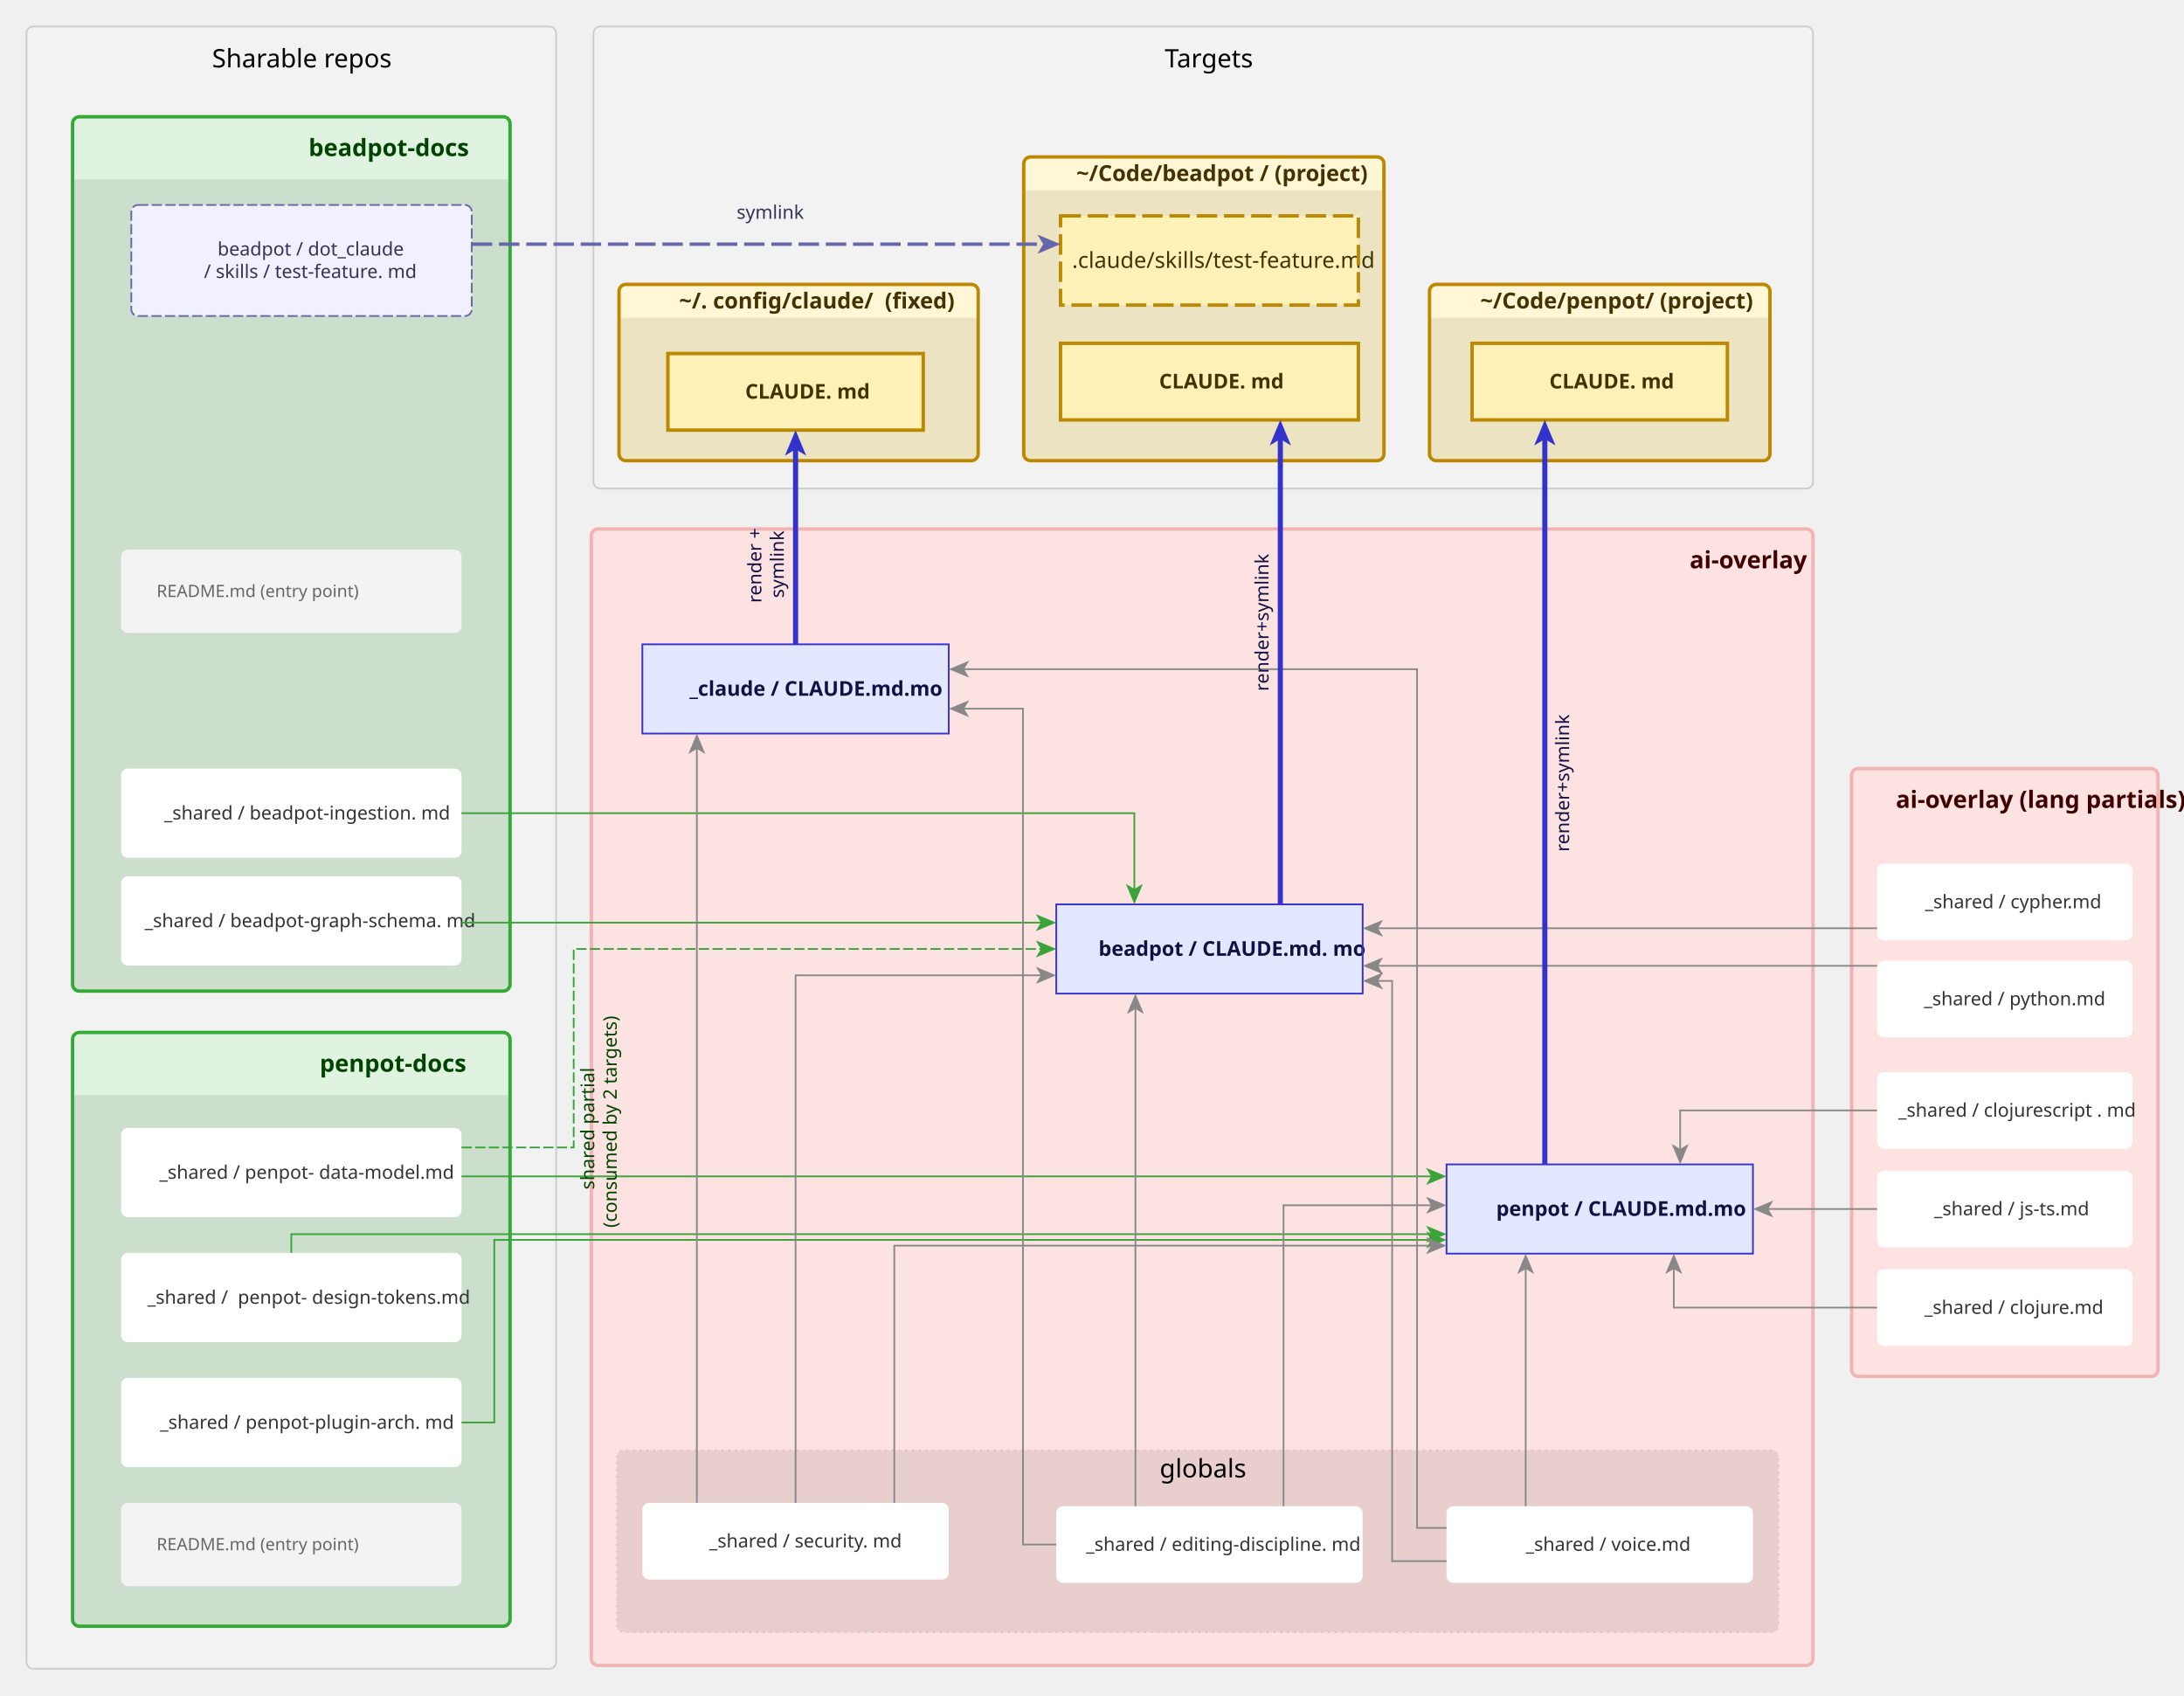
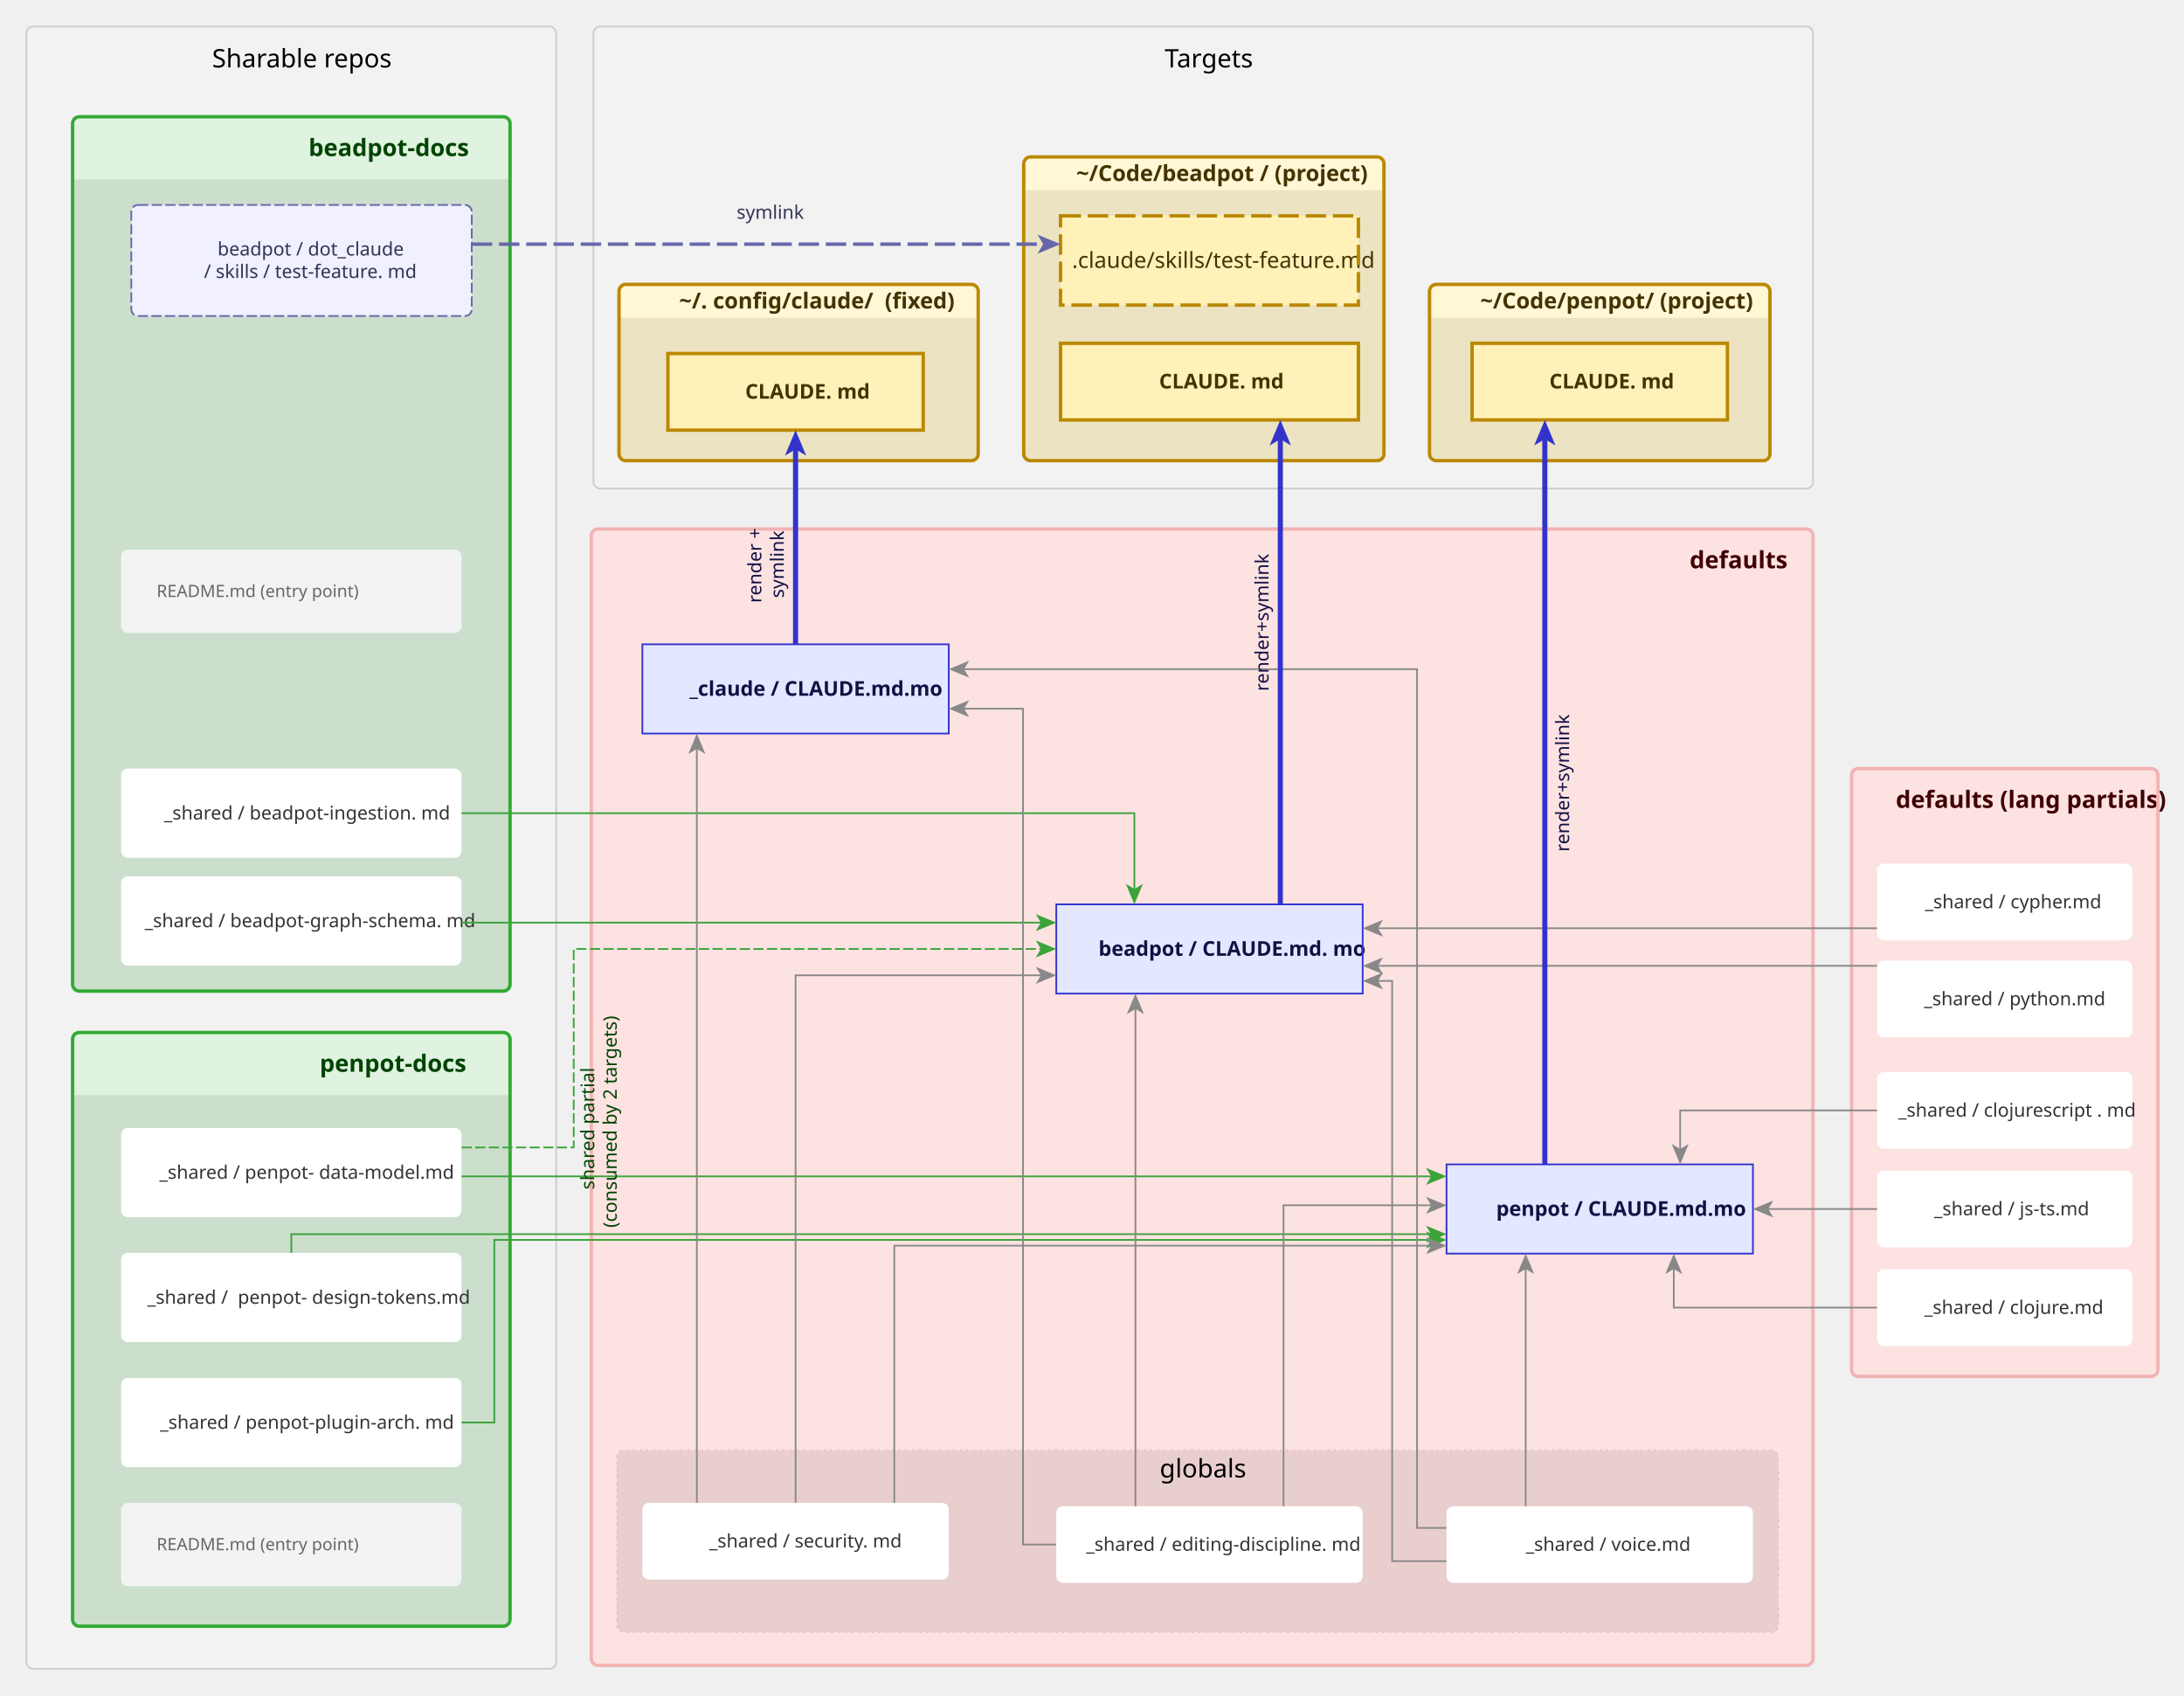
<svg xmlns="http://www.w3.org/2000/svg" fill-opacity="1" color-rendering="auto" color-interpolation="auto" text-rendering="auto" stroke="black" stroke-linecap="square" width="1283" stroke-miterlimit="10" shape-rendering="auto" stroke-opacity="1" fill="black" stroke-dasharray="none" font-weight="normal" stroke-width="1" height="996" font-family="'Dialog'" font-style="normal" stroke-linejoin="miter" font-size="12px" stroke-dashoffset="0" image-rendering="auto">
  <defs id="genericDefs" />
  <g>
    <defs id="defs1">
      <clipPath clipPathUnits="userSpaceOnUse" id="clipPath1">
        <path d="M0 0 L1283 0 L1283 996 L0 996 L0 0 Z" />
      </clipPath>
      <clipPath clipPathUnits="userSpaceOnUse" id="clipPath2">
        <path d="M-42 -153 L1241 -153 L1241 843 L-42 843 L-42 -153 Z" />
      </clipPath>
      <clipPath clipPathUnits="userSpaceOnUse" id="clipPath3">
        <path d="M723.054 -336.8 L723.054 946.2 L-272.946 946.2 L-272.946 -336.8 L723.054 -336.8 Z" />
      </clipPath>
      <clipPath clipPathUnits="userSpaceOnUse" id="clipPath4">
        <path d="M407.928 -732.936 L407.928 550.064 L-588.072 550.064 L-588.072 -732.936 L407.928 -732.936 Z" />
      </clipPath>
      <clipPath clipPathUnits="userSpaceOnUse" id="clipPath5">
        <path d="M502.222 -909.517 L502.222 373.483 L-493.778 373.483 L-493.778 -909.517 L502.222 -909.517 Z" />
      </clipPath>
      <clipPath clipPathUnits="userSpaceOnUse" id="clipPath6">
        <path d="M356.077 -434.96 L356.077 848.04 L-639.923 848.04 L-639.923 -434.96 L356.077 -434.96 Z" />
      </clipPath>
    </defs>
    <g fill="rgb(242,242,242)" text-rendering="geometricPrecision" shape-rendering="geometricPrecision" transform="matrix(1,0,0,1,42,153)" stroke="rgb(242,242,242)">
      <rect x="-26.461" y="-137.422" clip-path="url(#clipPath2)" width="311.152" rx="4" ry="4" height="964.535" stroke="none" />
    </g>
    <g font-size="15px" stroke-linecap="butt" transform="matrix(1,0,0,1,42,153)" text-rendering="geometricPrecision" font-family="'Fira Sans Condensed'" shape-rendering="geometricPrecision" stroke-miterlimit="1.45">
      <text x="82.577" xml:space="preserve" y="-113.397" clip-path="url(#clipPath2)" stroke="none">Sharable repos</text>
    </g>
    <g stroke-linecap="butt" transform="matrix(1,0,0,1,42,153)" fill="rgb(204,204,204)" text-rendering="geometricPrecision" shape-rendering="geometricPrecision" stroke="rgb(204,204,204)" stroke-miterlimit="1.45">
      <rect x="-26.461" y="-137.422" clip-path="url(#clipPath2)" fill="none" width="311.152" rx="4" ry="4" height="964.535" />
    </g>
    <g fill="rgb(203,223,204)" text-rendering="geometricPrecision" shape-rendering="geometricPrecision" transform="matrix(1,0,0,1,42,153)" stroke="rgb(203,223,204)">
      <rect x="0.632" y="-84.422" clip-path="url(#clipPath2)" width="257" rx="4" ry="4" height="513.529" stroke="none" />
      <rect x="0.632" y="-84.422" clip-path="url(#clipPath2)" fill="rgb(223,243,224)" width="257" height="36.8" stroke="none" />
    </g>
    <g stroke-linecap="butt" font-size="14px" transform="matrix(1,0,0,1,42,153)" fill="rgb(0,68,0)" text-rendering="geometricPrecision" font-family="'Fira Sans Condensed'" shape-rendering="geometricPrecision" stroke="rgb(0,68,0)" font-weight="bold" stroke-miterlimit="1.45">
      <text x="135.632" xml:space="preserve" y="-61.332" clip-path="url(#clipPath2)" stroke="none"> beadpot-docs</text>
    </g>
    <g stroke-linecap="butt" transform="matrix(1,0,0,1,42,153)" fill="rgb(51,170,51)" text-rendering="geometricPrecision" shape-rendering="geometricPrecision" stroke="rgb(51,170,51)" stroke-width="2" stroke-miterlimit="1.45">
      <rect x="0.632" y="-84.422" clip-path="url(#clipPath2)" fill="none" width="257" rx="4" ry="4" height="513.529" />
    </g>
    <g fill="white" text-rendering="geometricPrecision" shape-rendering="geometricPrecision" transform="matrix(1,0,0,1,42,153)" stroke="white">
      <rect x="29.132" y="361.693" clip-path="url(#clipPath2)" width="200" rx="4" ry="4" height="52.414" stroke="none" />
    </g>
    <g stroke-linecap="butt" font-size="11px" transform="matrix(1,0,0,1,42,153)" fill="rgb(51,51,51)" text-rendering="geometricPrecision" font-family="'Fira Sans Condensed'" shape-rendering="geometricPrecision" stroke="rgb(51,51,51)" stroke-miterlimit="1.45">
      <text x="42.992" xml:space="preserve" y="391.585" clip-path="url(#clipPath2)" stroke="none">_shared / beadpot-graph-schema. md</text>
    </g>
    <g fill="white" text-rendering="geometricPrecision" shape-rendering="geometricPrecision" transform="matrix(1,0,0,1,42,153)" stroke="white">
      <rect x="29.132" y="298.409" clip-path="url(#clipPath2)" width="200" rx="4" ry="4" height="52.414" stroke="none" />
    </g>
    <g stroke-linecap="butt" font-size="11px" transform="matrix(1,0,0,1,42,153)" fill="rgb(51,51,51)" text-rendering="geometricPrecision" font-family="'Fira Sans Condensed'" shape-rendering="geometricPrecision" stroke="rgb(51,51,51)" stroke-miterlimit="1.45">
      <text x="54.376" xml:space="preserve" y="328.301" clip-path="url(#clipPath2)" stroke="none">_shared / beadpot-ingestion. md</text>
    </g>
    <g fill="rgb(243,243,243)" text-rendering="geometricPrecision" shape-rendering="geometricPrecision" transform="matrix(1,0,0,1,42,153)" stroke="rgb(243,243,243)">
      <rect x="29.132" y="169.843" clip-path="url(#clipPath2)" width="200" rx="4" ry="4" height="48.922" stroke="none" />
    </g>
    <g stroke-linecap="butt" font-size="10px" transform="matrix(1,0,0,1,42,153)" fill="rgb(102,102,102)" text-rendering="geometricPrecision" font-family="'Fira Sans Condensed'" shape-rendering="geometricPrecision" stroke="rgb(102,102,102)" stroke-miterlimit="1.45">
      <text x="50.017" xml:space="preserve" y="197.654" clip-path="url(#clipPath2)" stroke="none">README.md (entry point)</text>
    </g>
    <g fill="rgb(240,240,255)" text-rendering="geometricPrecision" shape-rendering="geometricPrecision" transform="matrix(1,0,0,1,42,153)" stroke="rgb(240,240,255)">
      <rect x="35.132" y="-32.622" clip-path="url(#clipPath2)" width="200" rx="4" ry="4" height="65.219" stroke="none" />
    </g>
    <g stroke-linecap="butt" font-size="11px" transform="matrix(1,0,0,1,42,153)" fill="rgb(51,51,85)" text-rendering="geometricPrecision" font-family="'Fira Sans Condensed'" shape-rendering="geometricPrecision" stroke="rgb(51,51,85)" stroke-miterlimit="1.45">
      <text x="85.797" xml:space="preserve" y="-2.928" clip-path="url(#clipPath2)" stroke="none">beadpot / dot_claude</text>
      <text x="77.822" xml:space="preserve" y="10.272" clip-path="url(#clipPath2)" stroke="none">/ skills / test-feature. md</text>
    </g>
    <g stroke-linecap="butt" transform="matrix(1,0,0,1,42,153)" fill="rgb(102,102,170)" text-rendering="geometricPrecision" shape-rendering="geometricPrecision" stroke-dasharray="6,2" stroke="rgb(102,102,170)" stroke-miterlimit="1.45">
      <rect x="35.132" y="-32.622" clip-path="url(#clipPath2)" fill="none" width="200" rx="4" ry="4" height="65.219" />
    </g>
    <g fill="rgb(203,223,204)" text-rendering="geometricPrecision" shape-rendering="geometricPrecision" transform="matrix(1,0,0,1,42,153)" stroke="rgb(203,223,204)">
      <rect x="0.632" y="453.402" clip-path="url(#clipPath2)" width="257" rx="4" ry="4" height="348.735" stroke="none" />
      <rect x="0.632" y="453.402" clip-path="url(#clipPath2)" fill="rgb(223,243,224)" width="257" height="36.8" stroke="none" />
    </g>
    <g stroke-linecap="butt" font-size="14px" transform="matrix(1,0,0,1,42,153)" fill="rgb(0,68,0)" text-rendering="geometricPrecision" font-family="'Fira Sans Condensed'" shape-rendering="geometricPrecision" stroke="rgb(0,68,0)" font-weight="bold" stroke-miterlimit="1.45">
      <text x="145.796" xml:space="preserve" y="476.492" clip-path="url(#clipPath2)" stroke="none">penpot-docs</text>
    </g>
    <g stroke-linecap="butt" transform="matrix(1,0,0,1,42,153)" fill="rgb(51,170,51)" text-rendering="geometricPrecision" shape-rendering="geometricPrecision" stroke="rgb(51,170,51)" stroke-width="2" stroke-miterlimit="1.45">
      <rect x="0.632" y="453.402" clip-path="url(#clipPath2)" fill="none" width="257" rx="4" ry="4" height="348.735" />
    </g>
    <g fill="white" text-rendering="geometricPrecision" shape-rendering="geometricPrecision" transform="matrix(1,0,0,1,42,153)" stroke="white">
      <rect x="29.132" y="509.458" clip-path="url(#clipPath2)" width="200" rx="4" ry="4" height="52.414" stroke="none" />
    </g>
    <g stroke-linecap="butt" font-size="11px" transform="matrix(1,0,0,1,42,153)" fill="rgb(51,51,51)" text-rendering="geometricPrecision" font-family="'Fira Sans Condensed'" shape-rendering="geometricPrecision" stroke="rgb(51,51,51)" stroke-miterlimit="1.45">
      <text x="51.626" xml:space="preserve" y="539.35" clip-path="url(#clipPath2)" stroke="none">_shared / penpot- data-model.md</text>
    </g>
    <g fill="white" text-rendering="geometricPrecision" shape-rendering="geometricPrecision" transform="matrix(1,0,0,1,42,153)" stroke="white">
      <rect x="29.132" y="656.286" clip-path="url(#clipPath2)" width="200" rx="4" ry="4" height="52.414" stroke="none" />
    </g>
    <g stroke-linecap="butt" font-size="11px" transform="matrix(1,0,0,1,42,153)" fill="rgb(51,51,51)" text-rendering="geometricPrecision" font-family="'Fira Sans Condensed'" shape-rendering="geometricPrecision" stroke="rgb(51,51,51)" stroke-miterlimit="1.45">
      <text x="52.011" xml:space="preserve" y="686.178" clip-path="url(#clipPath2)" stroke="none">_shared / penpot-plugin-arch. md</text>
    </g>
    <g fill="white" text-rendering="geometricPrecision" shape-rendering="geometricPrecision" transform="matrix(1,0,0,1,42,153)" stroke="white">
      <rect x="29.132" y="582.872" clip-path="url(#clipPath2)" width="200" rx="4" ry="4" height="52.414" stroke="none" />
    </g>
    <g stroke-linecap="butt" font-size="11px" transform="matrix(1,0,0,1,42,153)" fill="rgb(51,51,51)" text-rendering="geometricPrecision" font-family="'Fira Sans Condensed'" shape-rendering="geometricPrecision" stroke="rgb(51,51,51)" stroke-miterlimit="1.45">
      <text x="44.608" xml:space="preserve" y="612.764" clip-path="url(#clipPath2)" stroke="none">_shared /  penpot- design-tokens.md</text>
    </g>
    <g fill="rgb(243,243,243)" text-rendering="geometricPrecision" shape-rendering="geometricPrecision" transform="matrix(1,0,0,1,42,153)" stroke="rgb(243,243,243)">
      <rect x="29.132" y="729.7" clip-path="url(#clipPath2)" width="200" rx="4" ry="4" height="48.922" stroke="none" />
    </g>
    <g stroke-linecap="butt" font-size="10px" transform="matrix(1,0,0,1,42,153)" fill="rgb(102,102,102)" text-rendering="geometricPrecision" font-family="'Fira Sans Condensed'" shape-rendering="geometricPrecision" stroke="rgb(102,102,102)" stroke-miterlimit="1.45">
      <text x="50.017" xml:space="preserve" y="757.511" clip-path="url(#clipPath2)" stroke="none">README.md (entry point)</text>
    </g>
    <g fill="rgb(253,226,226)" text-rendering="geometricPrecision" shape-rendering="geometricPrecision" transform="matrix(1,0,0,1,42,153)" stroke="rgb(253,226,226)">
      <rect x="1045.715" y="298.409" clip-path="url(#clipPath2)" width="180" rx="4" ry="4" height="357.025" stroke="none" />
      <rect x="1045.715" width="180" height="36.8" y="298.409" clip-path="url(#clipPath2)" stroke="none" />
    </g>
    <g stroke-linecap="butt" font-size="14px" transform="matrix(1,0,0,1,42,153)" fill="rgb(64,0,0)" text-rendering="geometricPrecision" font-family="'Fira Sans Condensed'" shape-rendering="geometricPrecision" stroke="rgb(64,0,0)" font-weight="bold" stroke-miterlimit="1.45">
-       <text x="1071.711" xml:space="preserve" y="321.499" clip-path="url(#clipPath2)" stroke="none">ai-overlay (lang partials)</text>
+       <text x="1071.711" xml:space="preserve" y="321.499" clip-path="url(#clipPath2)" stroke="none">defaults (lang partials)</text>
    </g>
    <g stroke-linecap="butt" transform="matrix(1,0,0,1,42,153)" fill="rgb(242,179,179)" text-rendering="geometricPrecision" shape-rendering="geometricPrecision" stroke="rgb(242,179,179)" stroke-width="2" stroke-miterlimit="1.45">
      <rect x="1045.715" y="298.409" clip-path="url(#clipPath2)" fill="none" width="180" rx="4" ry="4" height="357.025" />
    </g>
    <g fill="white" text-rendering="geometricPrecision" shape-rendering="geometricPrecision" transform="matrix(1,0,0,1,42,153)" stroke="white">
      <rect x="1060.715" y="592.504" clip-path="url(#clipPath2)" width="150" rx="4" ry="4" height="45" stroke="none" />
    </g>
    <g stroke-linecap="butt" font-size="11px" transform="matrix(1,0,0,1,42,153)" fill="rgb(51,51,51)" text-rendering="geometricPrecision" font-family="'Fira Sans Condensed'" shape-rendering="geometricPrecision" stroke="rgb(51,51,51)" stroke-miterlimit="1.45">
      <text x="1088.498" xml:space="preserve" y="618.689" clip-path="url(#clipPath2)" stroke="none">_shared / clojure.md</text>
    </g>
    <g fill="white" text-rendering="geometricPrecision" shape-rendering="geometricPrecision" transform="matrix(1,0,0,1,42,153)" stroke="white">
      <rect x="1060.715" y="476.682" clip-path="url(#clipPath2)" width="150" rx="4" ry="4" height="45" stroke="none" />
    </g>
    <g stroke-linecap="butt" font-size="11px" transform="matrix(1,0,0,1,42,153)" fill="rgb(51,51,51)" text-rendering="geometricPrecision" font-family="'Fira Sans Condensed'" shape-rendering="geometricPrecision" stroke="rgb(51,51,51)" stroke-miterlimit="1.45">
      <text x="1073.18" xml:space="preserve" y="502.867" clip-path="url(#clipPath2)" stroke="none">_shared / clojurescript . md</text>
    </g>
    <g fill="white" text-rendering="geometricPrecision" shape-rendering="geometricPrecision" transform="matrix(1,0,0,1,42,153)" stroke="white">
      <rect x="1060.715" y="534.593" clip-path="url(#clipPath2)" width="150" rx="4" ry="4" height="45" stroke="none" />
    </g>
    <g stroke-linecap="butt" font-size="11px" transform="matrix(1,0,0,1,42,153)" fill="rgb(51,51,51)" text-rendering="geometricPrecision" font-family="'Fira Sans Condensed'" shape-rendering="geometricPrecision" stroke="rgb(51,51,51)" stroke-miterlimit="1.45">
      <text x="1094.185" xml:space="preserve" y="560.778" clip-path="url(#clipPath2)" stroke="none">_shared / js-ts.md</text>
    </g>
    <g fill="white" text-rendering="geometricPrecision" shape-rendering="geometricPrecision" transform="matrix(1,0,0,1,42,153)" stroke="white">
      <rect x="1060.715" y="411.259" clip-path="url(#clipPath2)" width="150" rx="4" ry="4" height="45" stroke="none" />
    </g>
    <g stroke-linecap="butt" font-size="11px" transform="matrix(1,0,0,1,42,153)" fill="rgb(51,51,51)" text-rendering="geometricPrecision" font-family="'Fira Sans Condensed'" shape-rendering="geometricPrecision" stroke="rgb(51,51,51)" stroke-miterlimit="1.45">
      <text x="1088.228" xml:space="preserve" y="437.444" clip-path="url(#clipPath2)" stroke="none">_shared / python.md</text>
    </g>
    <g fill="white" text-rendering="geometricPrecision" shape-rendering="geometricPrecision" transform="matrix(1,0,0,1,42,153)" stroke="white">
      <rect x="1060.715" y="354.259" clip-path="url(#clipPath2)" width="150" rx="4" ry="4" height="45" stroke="none" />
    </g>
    <g stroke-linecap="butt" font-size="11px" transform="matrix(1,0,0,1,42,153)" fill="rgb(51,51,51)" text-rendering="geometricPrecision" font-family="'Fira Sans Condensed'" shape-rendering="geometricPrecision" stroke="rgb(51,51,51)" stroke-miterlimit="1.45">
      <text x="1088.828" xml:space="preserve" y="380.444" clip-path="url(#clipPath2)" stroke="none">_shared / cypher.md</text>
    </g>
    <g fill="rgb(253,226,226)" text-rendering="geometricPrecision" shape-rendering="geometricPrecision" transform="matrix(1,0,0,1,42,153)" stroke="rgb(253,226,226)">
      <rect x="305.36" y="157.69" clip-path="url(#clipPath2)" width="717.71" rx="4" ry="4" height="667.462" stroke="none" />
      <rect x="305.36" width="717.71" height="36.8" y="157.69" clip-path="url(#clipPath2)" stroke="none" />
    </g>
    <g stroke-linecap="butt" font-size="14px" transform="matrix(1,0,0,1,42,153)" fill="rgb(64,0,0)" text-rendering="geometricPrecision" font-family="'Fira Sans Condensed'" shape-rendering="geometricPrecision" stroke="rgb(64,0,0)" font-weight="bold" stroke-miterlimit="1.45">
-       <text x="950.602" xml:space="preserve" y="180.78" clip-path="url(#clipPath2)" stroke="none">ai-overlay </text>
+       <text x="950.602" xml:space="preserve" y="180.78" clip-path="url(#clipPath2)" stroke="none">defaults </text>
    </g>
    <g stroke-linecap="butt" transform="matrix(1,0,0,1,42,153)" fill="rgb(242,179,179)" text-rendering="geometricPrecision" shape-rendering="geometricPrecision" stroke="rgb(242,179,179)" stroke-width="2" stroke-miterlimit="1.45">
      <rect x="305.36" y="157.69" clip-path="url(#clipPath2)" fill="none" width="717.71" rx="4" ry="4" height="667.462" />
    </g>
    <g fill="rgb(227,231,255)" text-rendering="geometricPrecision" shape-rendering="geometricPrecision" transform="matrix(1,0,0,1,42,153)" stroke="rgb(227,231,255)">
      <rect x="335.36" width="180" height="52.414" y="225.428" clip-path="url(#clipPath2)" stroke="none" />
    </g>
    <g stroke-linecap="butt" transform="matrix(1,0,0,1,42,153)" fill="rgb(17,17,68)" text-rendering="geometricPrecision" font-family="'Fira Sans Condensed'" shape-rendering="geometricPrecision" stroke="rgb(17,17,68)" font-weight="bold" stroke-miterlimit="1.45">
      <text x="363.061" xml:space="preserve" y="255.655" clip-path="url(#clipPath2)" stroke="none">_claude / CLAUDE.md.mo</text>
    </g>
    <g stroke-linecap="butt" transform="matrix(1,0,0,1,42,153)" fill="rgb(51,51,204)" text-rendering="geometricPrecision" shape-rendering="geometricPrecision" stroke="rgb(51,51,204)" stroke-miterlimit="1.45">
      <rect fill="none" x="335.36" width="180" height="52.414" y="225.428" clip-path="url(#clipPath2)" />
    </g>
    <g fill="rgb(227,231,255)" text-rendering="geometricPrecision" shape-rendering="geometricPrecision" transform="matrix(1,0,0,1,42,153)" stroke="rgb(227,231,255)">
      <rect x="807.767" width="180" height="52.414" y="530.886" clip-path="url(#clipPath2)" stroke="none" />
    </g>
    <g stroke-linecap="butt" transform="matrix(1,0,0,1,42,153)" fill="rgb(17,17,68)" text-rendering="geometricPrecision" font-family="'Fira Sans Condensed'" shape-rendering="geometricPrecision" stroke="rgb(17,17,68)" font-weight="bold" stroke-miterlimit="1.45">
      <text x="836.939" xml:space="preserve" y="561.113" clip-path="url(#clipPath2)" stroke="none">penpot / CLAUDE.md.mo</text>
    </g>
    <g stroke-linecap="butt" transform="matrix(1,0,0,1,42,153)" fill="rgb(51,51,204)" text-rendering="geometricPrecision" shape-rendering="geometricPrecision" stroke="rgb(51,51,204)" stroke-miterlimit="1.45">
      <rect fill="none" x="807.767" width="180" height="52.414" y="530.886" clip-path="url(#clipPath2)" />
    </g>
    <g fill="rgb(227,231,255)" text-rendering="geometricPrecision" shape-rendering="geometricPrecision" transform="matrix(1,0,0,1,42,153)" stroke="rgb(227,231,255)">
      <rect x="578.511" width="180" height="52.414" y="378.157" clip-path="url(#clipPath2)" stroke="none" />
    </g>
    <g stroke-linecap="butt" transform="matrix(1,0,0,1,42,153)" fill="rgb(17,17,68)" text-rendering="geometricPrecision" font-family="'Fira Sans Condensed'" shape-rendering="geometricPrecision" stroke="rgb(17,17,68)" font-weight="bold" stroke-miterlimit="1.45">
      <text x="603.327" xml:space="preserve" y="408.384" clip-path="url(#clipPath2)" stroke="none">beadpot / CLAUDE.md. mo</text>
    </g>
    <g stroke-linecap="butt" transform="matrix(1,0,0,1,42,153)" fill="rgb(51,51,204)" text-rendering="geometricPrecision" shape-rendering="geometricPrecision" stroke="rgb(51,51,204)" stroke-miterlimit="1.45">
      <rect fill="none" x="578.511" width="180" height="52.414" y="378.157" clip-path="url(#clipPath2)" />
      <path fill="none" d="M1060.686 615.004 L941.267 615.004 L941.267 591.3" clip-path="url(#clipPath2)" stroke="rgb(136,136,136)" />
      <path fill="rgb(136,136,136)" d="M941.267 583.3 L936.267 595.3 L941.267 592.3 L946.267 595.3 Z" clip-path="url(#clipPath2)" stroke="none" />
      <path fill="none" d="M1060.687 499.182 L945.017 499.182 L945.017 522.855" clip-path="url(#clipPath2)" stroke="rgb(136,136,136)" />
      <path fill="rgb(136,136,136)" d="M945.017 530.855 L950.017 518.855 L945.017 521.855 L940.017 518.855 Z" clip-path="url(#clipPath2)" stroke="none" />
      <path fill="none" d="M1060.679 557.093 L995.767 557.093" clip-path="url(#clipPath2)" stroke="rgb(136,136,136)" />
      <path fill="rgb(136,136,136)" d="M987.767 557.093 L999.767 562.093 L996.767 557.093 L999.767 552.093 Z" clip-path="url(#clipPath2)" stroke="none" />
      <path fill="none" d="M129.132 582.829 L129.132 571.872 L799.726 571.872" clip-path="url(#clipPath2)" stroke="rgb(58,163,58)" />
      <path fill="rgb(58,163,58)" d="M807.726 571.872 L795.726 566.872 L798.726 571.872 L795.726 576.872 Z" clip-path="url(#clipPath2)" stroke="none" />
      <path fill="none" d="M229.132 682.493 L248.382 682.493 L248.382 575.243 L799.733 575.243" clip-path="url(#clipPath2)" stroke="rgb(58,163,58)" />
      <path fill="rgb(58,163,58)" d="M807.733 575.243 L795.733 570.243 L798.733 575.243 L795.733 580.243 Z" clip-path="url(#clipPath2)" stroke="none" />
      <path fill="none" d="M229.132 537.921 L799.732 537.921" clip-path="url(#clipPath2)" stroke="rgb(58,163,58)" />
      <path fill="rgb(58,163,58)" d="M807.732 537.921 L795.732 532.921 L798.732 537.921 L795.732 542.921 Z" clip-path="url(#clipPath2)" stroke="none" />
      <path fill="none" d="M1060.715 414.259 L766.511 414.259" clip-path="url(#clipPath2)" stroke="rgb(136,136,136)" />
      <path fill="rgb(136,136,136)" d="M758.511 414.259 L770.511 419.259 L767.511 414.259 L770.511 409.259 Z" clip-path="url(#clipPath2)" stroke="none" />
      <path fill="none" d="M1060.678 392.191 L766.511 392.191" clip-path="url(#clipPath2)" stroke="rgb(136,136,136)" />
      <path fill="rgb(136,136,136)" d="M758.511 392.191 L770.511 397.191 L767.511 392.191 L770.511 387.191 Z" clip-path="url(#clipPath2)" stroke="none" />
      <path fill="none" stroke-dasharray="6,2" d="M229.132 520.946 L295.025 520.946 L295.025 404.364 L570.477 404.364" clip-path="url(#clipPath2)" stroke="rgb(58,163,58)" />
      <path fill="rgb(58,163,58)" stroke-dasharray="6,2" d="M578.477 404.364 L566.477 399.364 L569.477 404.364 L566.477 409.364 Z" clip-path="url(#clipPath2)" stroke="none" />
    </g>
    <g stroke-linecap="butt" font-size="11px" transform="matrix(-0,-1,1,-0,336.8001,723.0536)" fill="rgb(0,68,0)" text-rendering="geometricPrecision" font-family="'Fira Sans Condensed'" shape-rendering="geometricPrecision" stroke="rgb(0,68,0)" stroke-miterlimit="1.45">
      <text x="24.363" xml:space="preserve" y="12.285" clip-path="url(#clipPath3)" stroke="none">shared partial</text>
      <text x="2" xml:space="preserve" y="25.485" clip-path="url(#clipPath3)" stroke="none">(consumed by 2 targets)</text>
    </g>
    <g stroke-linecap="butt" transform="matrix(1,0,0,1,42,153)" fill="rgb(58,163,58)" text-rendering="geometricPrecision" shape-rendering="geometricPrecision" stroke="rgb(58,163,58)" stroke-miterlimit="1.45">
      <path fill="none" d="M229.132 324.616 L624.386 324.616 L624.386 370.131" clip-path="url(#clipPath2)" />
      <path d="M624.386 378.131 L629.386 366.131 L624.386 369.131 L619.386 366.131 Z" clip-path="url(#clipPath2)" stroke="none" />
      <path fill="none" d="M229.132 388.892 L570.468 388.892" clip-path="url(#clipPath2)" />
      <path d="M578.468 388.892 L566.468 383.892 L569.468 388.892 L566.468 393.892 Z" clip-path="url(#clipPath2)" stroke="none" />
    </g>
    <g fill="rgb(233,206,206)" text-rendering="geometricPrecision" shape-rendering="geometricPrecision" transform="matrix(1,0,0,1,42,153)" stroke="rgb(233,206,206)">
      <rect x="320.36" y="698.727" clip-path="url(#clipPath2)" width="682.408" rx="4" ry="4" height="106.968" stroke="none" />
    </g>
    <g font-size="15px" stroke-linecap="butt" transform="matrix(1,0,0,1,42,153)" text-rendering="geometricPrecision" font-family="'Fira Sans Condensed'" shape-rendering="geometricPrecision" stroke-miterlimit="1.45">
      <text x="639.266" xml:space="preserve" y="714.752" clip-path="url(#clipPath2)" stroke="none">globals</text>
    </g>
    <g stroke-linecap="round" transform="matrix(1,0,0,1,42,153)" stroke-dashoffset="2" fill="rgb(242,179,179)" text-rendering="geometricPrecision" shape-rendering="geometricPrecision" stroke-dasharray="0,4" stroke="rgb(242,179,179)" stroke-miterlimit="1.45">
      <rect x="320.36" y="698.727" clip-path="url(#clipPath2)" fill="none" width="682.408" rx="4" ry="4" height="106.968" />
    </g>
    <g fill="white" text-rendering="geometricPrecision" shape-rendering="geometricPrecision" transform="matrix(1,0,0,1,42,153)" stroke="white">
      <rect x="807.767" y="731.661" clip-path="url(#clipPath2)" width="180" rx="4" ry="4" height="45" stroke="none" />
    </g>
    <g stroke-linecap="butt" font-size="11px" transform="matrix(1,0,0,1,42,153)" fill="rgb(51,51,51)" text-rendering="geometricPrecision" font-family="'Fira Sans Condensed'" shape-rendering="geometricPrecision" stroke="rgb(51,51,51)" stroke-miterlimit="1.45">
      <text x="854.35" xml:space="preserve" y="757.846" clip-path="url(#clipPath2)" stroke="none">_shared / voice.md</text>
    </g>
    <g fill="white" text-rendering="geometricPrecision" shape-rendering="geometricPrecision" transform="matrix(1,0,0,1,42,153)" stroke="white">
      <rect x="578.511" y="731.661" clip-path="url(#clipPath2)" width="180" rx="4" ry="4" height="45" stroke="none" />
    </g>
    <g stroke-linecap="butt" font-size="11px" transform="matrix(1,0,0,1,42,153)" fill="rgb(51,51,51)" text-rendering="geometricPrecision" font-family="'Fira Sans Condensed'" shape-rendering="geometricPrecision" stroke="rgb(51,51,51)" stroke-miterlimit="1.45">
      <text x="596.049" xml:space="preserve" y="757.846" clip-path="url(#clipPath2)" stroke="none">_shared / editing-discipline. md</text>
    </g>
    <g fill="white" text-rendering="geometricPrecision" shape-rendering="geometricPrecision" transform="matrix(1,0,0,1,42,153)" stroke="white">
      <rect x="335.36" y="729.7" clip-path="url(#clipPath2)" width="180" rx="4" ry="4" height="45" stroke="none" />
    </g>
    <g stroke-linecap="butt" font-size="11px" transform="matrix(1,0,0,1,42,153)" fill="rgb(51,51,51)" text-rendering="geometricPrecision" font-family="'Fira Sans Condensed'" shape-rendering="geometricPrecision" stroke="rgb(51,51,51)" stroke-miterlimit="1.45">
      <text x="374.595" xml:space="preserve" y="755.885" clip-path="url(#clipPath2)" stroke="none">_shared / security. md</text>
    </g>
    <g stroke-linecap="butt" transform="matrix(1,0,0,1,42,153)" fill="rgb(136,136,136)" text-rendering="geometricPrecision" shape-rendering="geometricPrecision" stroke="rgb(136,136,136)" stroke-miterlimit="1.45">
      <path fill="none" d="M807.736 763.911 L775.825 763.911 L775.825 423.134 L766.511 423.134" clip-path="url(#clipPath2)" />
      <path d="M758.511 423.134 L770.511 428.134 L767.511 423.134 L770.511 418.134 Z" clip-path="url(#clipPath2)" stroke="none" />
      <path fill="none" d="M854.267 731.625 L854.267 591.3" clip-path="url(#clipPath2)" />
      <path d="M854.267 583.3 L849.267 595.3 L854.267 592.3 L859.267 595.3 Z" clip-path="url(#clipPath2)" stroke="none" />
      <path fill="none" d="M807.733 744.411 L790.453 744.411 L790.453 240.031 L523.36 240.031" clip-path="url(#clipPath2)" />
      <path d="M515.36 240.031 L527.36 245.031 L524.36 240.031 L527.36 235.031 Z" clip-path="url(#clipPath2)" stroke="none" />
      <path fill="none" d="M625.011 731.625 L625.011 438.571" clip-path="url(#clipPath2)" />
      <path d="M625.011 430.571 L620.011 442.571 L625.011 439.571 L630.011 442.571 Z" clip-path="url(#clipPath2)" stroke="none" />
      <path fill="none" d="M712.011 731.618 L712.011 554.897 L799.72 554.897" clip-path="url(#clipPath2)" />
      <path d="M807.72 554.897 L795.72 549.897 L798.72 554.897 L795.72 559.897 Z" clip-path="url(#clipPath2)" stroke="none" />
      <path fill="none" d="M578.473 754.161 L558.953 754.161 L558.953 263.238 L523.36 263.238" clip-path="url(#clipPath2)" />
      <path d="M515.36 263.238 L527.36 268.238 L524.36 263.238 L527.36 258.238 Z" clip-path="url(#clipPath2)" stroke="none" />
      <path fill="none" d="M425.36 729.663 L425.36 419.835 L570.474 419.835" clip-path="url(#clipPath2)" />
      <path d="M578.474 419.835 L566.474 414.835 L569.474 419.835 L566.474 424.835 Z" clip-path="url(#clipPath2)" stroke="none" />
      <path fill="none" d="M483.36 729.663 L483.36 578.615 L799.727 578.615" clip-path="url(#clipPath2)" />
      <path d="M807.727 578.615 L795.727 573.615 L798.727 578.615 L795.727 583.615 Z" clip-path="url(#clipPath2)" stroke="none" />
      <path fill="none" d="M367.36 729.673 L367.36 285.842" clip-path="url(#clipPath2)" />
      <path d="M367.36 277.842 L362.36 289.842 L367.36 286.842 L372.36 289.842 Z" clip-path="url(#clipPath2)" stroke="none" />
    </g>
    <g fill="rgb(242,242,242)" text-rendering="geometricPrecision" shape-rendering="geometricPrecision" transform="matrix(1,0,0,1,42,153)" stroke="rgb(242,242,242)">
      <rect x="306.639" y="-137.422" clip-path="url(#clipPath2)" width="716.431" rx="4" ry="4" height="271.385" stroke="none" />
    </g>
    <g font-size="15px" stroke-linecap="butt" transform="matrix(1,0,0,1,42,153)" text-rendering="geometricPrecision" font-family="'Fira Sans Condensed'" shape-rendering="geometricPrecision" stroke-miterlimit="1.45">
      <text x="642.204" xml:space="preserve" y="-113.397" clip-path="url(#clipPath2)" stroke="none">Targets</text>
    </g>
    <g stroke-linecap="butt" transform="matrix(1,0,0,1,42,153)" fill="rgb(204,204,204)" text-rendering="geometricPrecision" shape-rendering="geometricPrecision" stroke="rgb(204,204,204)" stroke-miterlimit="1.45">
      <rect x="306.639" y="-137.422" clip-path="url(#clipPath2)" fill="none" width="716.431" rx="4" ry="4" height="271.385" />
    </g>
    <g fill="rgb(235,227,194)" text-rendering="geometricPrecision" shape-rendering="geometricPrecision" transform="matrix(1,0,0,1,42,153)" stroke="rgb(235,227,194)">
      <rect x="559.395" y="-60.82" clip-path="url(#clipPath2)" width="211.617" rx="4" ry="4" height="178.384" stroke="none" />
      <rect x="559.395" y="-60.82" clip-path="url(#clipPath2)" fill="rgb(255,247,214)" width="211.617" height="19.6" stroke="none" />
    </g>
    <g stroke-linecap="butt" font-size="13px" transform="matrix(1,0,0,1,42,153)" fill="rgb(68,51,0)" text-rendering="geometricPrecision" font-family="'Fira Sans Condensed'" shape-rendering="geometricPrecision" stroke="rgb(68,51,0)" font-weight="bold" stroke-miterlimit="1.45">
      <text x="590.31" xml:space="preserve" y="-46.665" clip-path="url(#clipPath2)" stroke="none">~/Code/beadpot / (project)</text>
    </g>
    <g stroke-linecap="butt" transform="matrix(1,0,0,1,42,153)" fill="rgb(187,136,0)" text-rendering="geometricPrecision" shape-rendering="geometricPrecision" stroke="rgb(187,136,0)" stroke-width="2" stroke-miterlimit="1.45">
      <rect x="559.395" y="-60.82" clip-path="url(#clipPath2)" fill="none" width="211.617" rx="4" ry="4" height="178.384" />
    </g>
    <g fill="rgb(255,241,184)" text-rendering="geometricPrecision" shape-rendering="geometricPrecision" transform="matrix(1,0,0,1,42,153)" stroke="rgb(255,241,184)">
      <rect x="581.011" width="175" height="45" y="48.632" clip-path="url(#clipPath2)" stroke="none" />
    </g>
    <g stroke-linecap="butt" transform="matrix(1,0,0,1,42,153)" fill="rgb(68,51,0)" text-rendering="geometricPrecision" font-family="'Fira Sans Condensed'" shape-rendering="geometricPrecision" stroke="rgb(68,51,0)" font-weight="bold" stroke-miterlimit="1.45">
      <text x="638.913" xml:space="preserve" y="75.152" clip-path="url(#clipPath2)" stroke="none">CLAUDE. md</text>
    </g>
    <g stroke-linecap="butt" transform="matrix(1,0,0,1,42,153)" fill="rgb(187,136,0)" text-rendering="geometricPrecision" shape-rendering="geometricPrecision" stroke="rgb(187,136,0)" stroke-width="2" stroke-miterlimit="1.45">
      <rect fill="none" x="581.011" width="175" height="45" y="48.632" clip-path="url(#clipPath2)" />
    </g>
    <g fill="rgb(255,241,184)" text-rendering="geometricPrecision" shape-rendering="geometricPrecision" transform="matrix(1,0,0,1,42,153)" stroke="rgb(255,241,184)">
      <rect x="581.011" width="175" height="52.414" y="-26.22" clip-path="url(#clipPath2)" stroke="none" />
    </g>
    <g stroke-linecap="butt" font-size="13px" transform="matrix(1,0,0,1,42,153)" fill="rgb(68,51,0)" text-rendering="geometricPrecision" font-family="'Fira Sans Condensed'" shape-rendering="geometricPrecision" stroke="rgb(68,51,0)" stroke-miterlimit="1.45">
      <text x="587.736" xml:space="preserve" y="4.342" clip-path="url(#clipPath2)" stroke="none">.claude/skills/test-feature.md</text>
    </g>
    <g stroke-linecap="butt" transform="matrix(1,0,0,1,42,153)" fill="rgb(187,136,0)" text-rendering="geometricPrecision" shape-rendering="geometricPrecision" stroke-dasharray="12,4" stroke="rgb(187,136,0)" stroke-width="2" stroke-miterlimit="1.45">
      <rect fill="none" x="581.011" width="175" height="52.414" y="-26.22" clip-path="url(#clipPath2)" />
    </g>
    <g stroke-linecap="butt" transform="matrix(1,0,0,1,42,153)" fill="rgb(51,51,204)" text-rendering="geometricPrecision" shape-rendering="geometricPrecision" stroke="rgb(51,51,204)" stroke-width="3" stroke-miterlimit="1.45">
      <path fill="none" d="M710.136 378.122 L710.136 103.632" clip-path="url(#clipPath2)" />
      <path d="M710.136 93.632 L703.886 108.632 L710.136 104.882 L716.386 108.632 Z" clip-path="url(#clipPath2)" stroke="none" />
    </g>
    <g stroke-linecap="butt" font-size="11px" transform="matrix(0,-1,1,0,732.9363,407.9281)" fill="rgb(17,17,68)" text-rendering="geometricPrecision" font-family="'Fira Sans Condensed'" shape-rendering="geometricPrecision" stroke="rgb(17,17,68)" stroke-miterlimit="1.45">
      <text x="2" xml:space="preserve" y="12.285" clip-path="url(#clipPath4)" stroke="none">render+symlink</text>
    </g>
    <g stroke-linecap="butt" transform="matrix(1,0,0,1,42,153)" fill="rgb(102,102,170)" text-rendering="geometricPrecision" shape-rendering="geometricPrecision" stroke-dasharray="12,4" stroke="rgb(102,102,170)" stroke-width="2" stroke-miterlimit="1.45">
      <path fill="none" d="M235.132 -9.594 L571.969 -9.594" clip-path="url(#clipPath2)" />
      <path d="M580.969 -9.594 L567.469 -15.219 L570.844 -9.594 L567.469 -3.969 Z" clip-path="url(#clipPath2)" stroke="none" />
    </g>
    <g stroke-linecap="butt" font-size="11px" transform="matrix(1,0,0,1,42,153)" fill="rgb(51,51,85)" text-rendering="geometricPrecision" font-family="'Fira Sans Condensed'" shape-rendering="geometricPrecision" stroke="rgb(51,51,85)" stroke-miterlimit="1.45">
      <text x="390.741" xml:space="preserve" y="-24.509" clip-path="url(#clipPath2)" stroke="none">symlink</text>
    </g>
    <g fill="rgb(235,227,194)" text-rendering="geometricPrecision" shape-rendering="geometricPrecision" transform="matrix(1,0,0,1,42,153)" stroke="rgb(235,227,194)">
      <rect x="797.767" y="14.032" clip-path="url(#clipPath2)" width="200" rx="4" ry="4" height="103.532" stroke="none" />
      <rect x="797.767" y="14.032" clip-path="url(#clipPath2)" fill="rgb(255,247,214)" width="200" height="19.6" stroke="none" />
    </g>
    <g stroke-linecap="butt" font-size="13px" transform="matrix(1,0,0,1,42,153)" fill="rgb(68,51,0)" text-rendering="geometricPrecision" font-family="'Fira Sans Condensed'" shape-rendering="geometricPrecision" stroke="rgb(68,51,0)" font-weight="bold" stroke-miterlimit="1.45">
      <text x="827.593" xml:space="preserve" y="28.187" clip-path="url(#clipPath2)" stroke="none">~/Code/penpot/ (project)</text>
    </g>
    <g stroke-linecap="butt" transform="matrix(1,0,0,1,42,153)" fill="rgb(187,136,0)" text-rendering="geometricPrecision" shape-rendering="geometricPrecision" stroke="rgb(187,136,0)" stroke-width="2" stroke-miterlimit="1.45">
      <rect x="797.767" y="14.032" clip-path="url(#clipPath2)" fill="none" width="200" rx="4" ry="4" height="103.532" />
    </g>
    <g fill="rgb(255,241,184)" text-rendering="geometricPrecision" shape-rendering="geometricPrecision" transform="matrix(1,0,0,1,42,153)" stroke="rgb(255,241,184)">
      <rect x="822.767" width="150" height="45" y="48.632" clip-path="url(#clipPath2)" stroke="none" />
    </g>
    <g stroke-linecap="butt" transform="matrix(1,0,0,1,42,153)" fill="rgb(68,51,0)" text-rendering="geometricPrecision" font-family="'Fira Sans Condensed'" shape-rendering="geometricPrecision" stroke="rgb(68,51,0)" font-weight="bold" stroke-miterlimit="1.45">
      <text x="868.169" xml:space="preserve" y="75.152" clip-path="url(#clipPath2)" stroke="none">CLAUDE. md</text>
    </g>
    <g stroke-linecap="butt" transform="matrix(1,0,0,1,42,153)" fill="rgb(187,136,0)" text-rendering="geometricPrecision" shape-rendering="geometricPrecision" stroke="rgb(187,136,0)" stroke-width="2" stroke-miterlimit="1.45">
      <rect fill="none" x="822.767" width="150" height="45" y="48.632" clip-path="url(#clipPath2)" />
      <path fill="none" d="M865.517 530.859 L865.517 103.632" stroke-width="3" clip-path="url(#clipPath2)" stroke="rgb(51,51,204)" />
      <path fill="rgb(51,51,204)" d="M865.517 93.632 L859.267 108.632 L865.517 104.882 L871.767 108.632 Z" stroke-width="3" clip-path="url(#clipPath2)" stroke="none" />
    </g>
    <g stroke-linecap="butt" font-size="11px" transform="matrix(0,-1,1,0,909.5171,502.2224)" fill="rgb(17,17,68)" text-rendering="geometricPrecision" font-family="'Fira Sans Condensed'" shape-rendering="geometricPrecision" stroke="rgb(17,17,68)" stroke-miterlimit="1.45">
      <text x="2" xml:space="preserve" y="12.285" clip-path="url(#clipPath5)" stroke="none">render+symlink</text>
    </g>
    <g fill="rgb(235,227,194)" text-rendering="geometricPrecision" shape-rendering="geometricPrecision" transform="matrix(1,0,0,1,42,153)" stroke="rgb(235,227,194)">
      <rect x="321.639" y="14.032" clip-path="url(#clipPath2)" width="211" rx="4" ry="4" height="103.532" stroke="none" />
      <rect x="321.639" y="14.032" clip-path="url(#clipPath2)" fill="rgb(255,247,214)" width="211" height="19.6" stroke="none" />
    </g>
    <g stroke-linecap="butt" font-size="13px" transform="matrix(1,0,0,1,42,153)" fill="rgb(68,51,0)" text-rendering="geometricPrecision" font-family="'Fira Sans Condensed'" shape-rendering="geometricPrecision" stroke="rgb(68,51,0)" font-weight="bold" stroke-miterlimit="1.45">
      <text x="356.965" xml:space="preserve" y="28.187" clip-path="url(#clipPath2)" stroke="none">~/. config/claude/  (fixed)</text>
    </g>
    <g stroke-linecap="butt" transform="matrix(1,0,0,1,42,153)" fill="rgb(187,136,0)" text-rendering="geometricPrecision" shape-rendering="geometricPrecision" stroke="rgb(187,136,0)" stroke-width="2" stroke-miterlimit="1.45">
      <rect x="321.639" y="14.032" clip-path="url(#clipPath2)" fill="none" width="211" rx="4" ry="4" height="103.532" />
    </g>
    <g fill="rgb(255,241,184)" text-rendering="geometricPrecision" shape-rendering="geometricPrecision" transform="matrix(1,0,0,1,42,153)" stroke="rgb(255,241,184)">
      <rect x="350.36" width="150" height="45" y="54.632" clip-path="url(#clipPath2)" stroke="none" />
    </g>
    <g stroke-linecap="butt" transform="matrix(1,0,0,1,42,153)" fill="rgb(68,51,0)" text-rendering="geometricPrecision" font-family="'Fira Sans Condensed'" shape-rendering="geometricPrecision" stroke="rgb(68,51,0)" font-weight="bold" stroke-miterlimit="1.45">
      <text x="395.761" xml:space="preserve" y="81.152" clip-path="url(#clipPath2)" stroke="none">CLAUDE. md</text>
    </g>
    <g stroke-linecap="butt" transform="matrix(1,0,0,1,42,153)" fill="rgb(187,136,0)" text-rendering="geometricPrecision" shape-rendering="geometricPrecision" stroke="rgb(187,136,0)" stroke-width="2" stroke-miterlimit="1.45">
      <rect fill="none" x="350.36" width="150" height="45" y="54.632" clip-path="url(#clipPath2)" />
      <path fill="none" d="M425.36 225.397 L425.36 109.632" stroke-width="3" clip-path="url(#clipPath2)" stroke="rgb(51,51,204)" />
      <path fill="rgb(51,51,204)" d="M425.36 99.632 L419.11 114.632 L425.36 110.882 L431.61 114.632 Z" stroke-width="3" clip-path="url(#clipPath2)" stroke="none" />
    </g>
    <g stroke-linecap="butt" font-size="11px" transform="matrix(0,-1,1,0,434.9597,356.0769)" fill="rgb(17,17,68)" text-rendering="geometricPrecision" font-family="'Fira Sans Condensed'" shape-rendering="geometricPrecision" stroke="rgb(17,17,68)" stroke-miterlimit="1.45">
      <text x="2" xml:space="preserve" y="12.285" clip-path="url(#clipPath6)" stroke="none">render + </text>
      <text x="4.888" xml:space="preserve" y="25.485" clip-path="url(#clipPath6)" stroke="none">symlink</text>
    </g>
  </g>
</svg>
